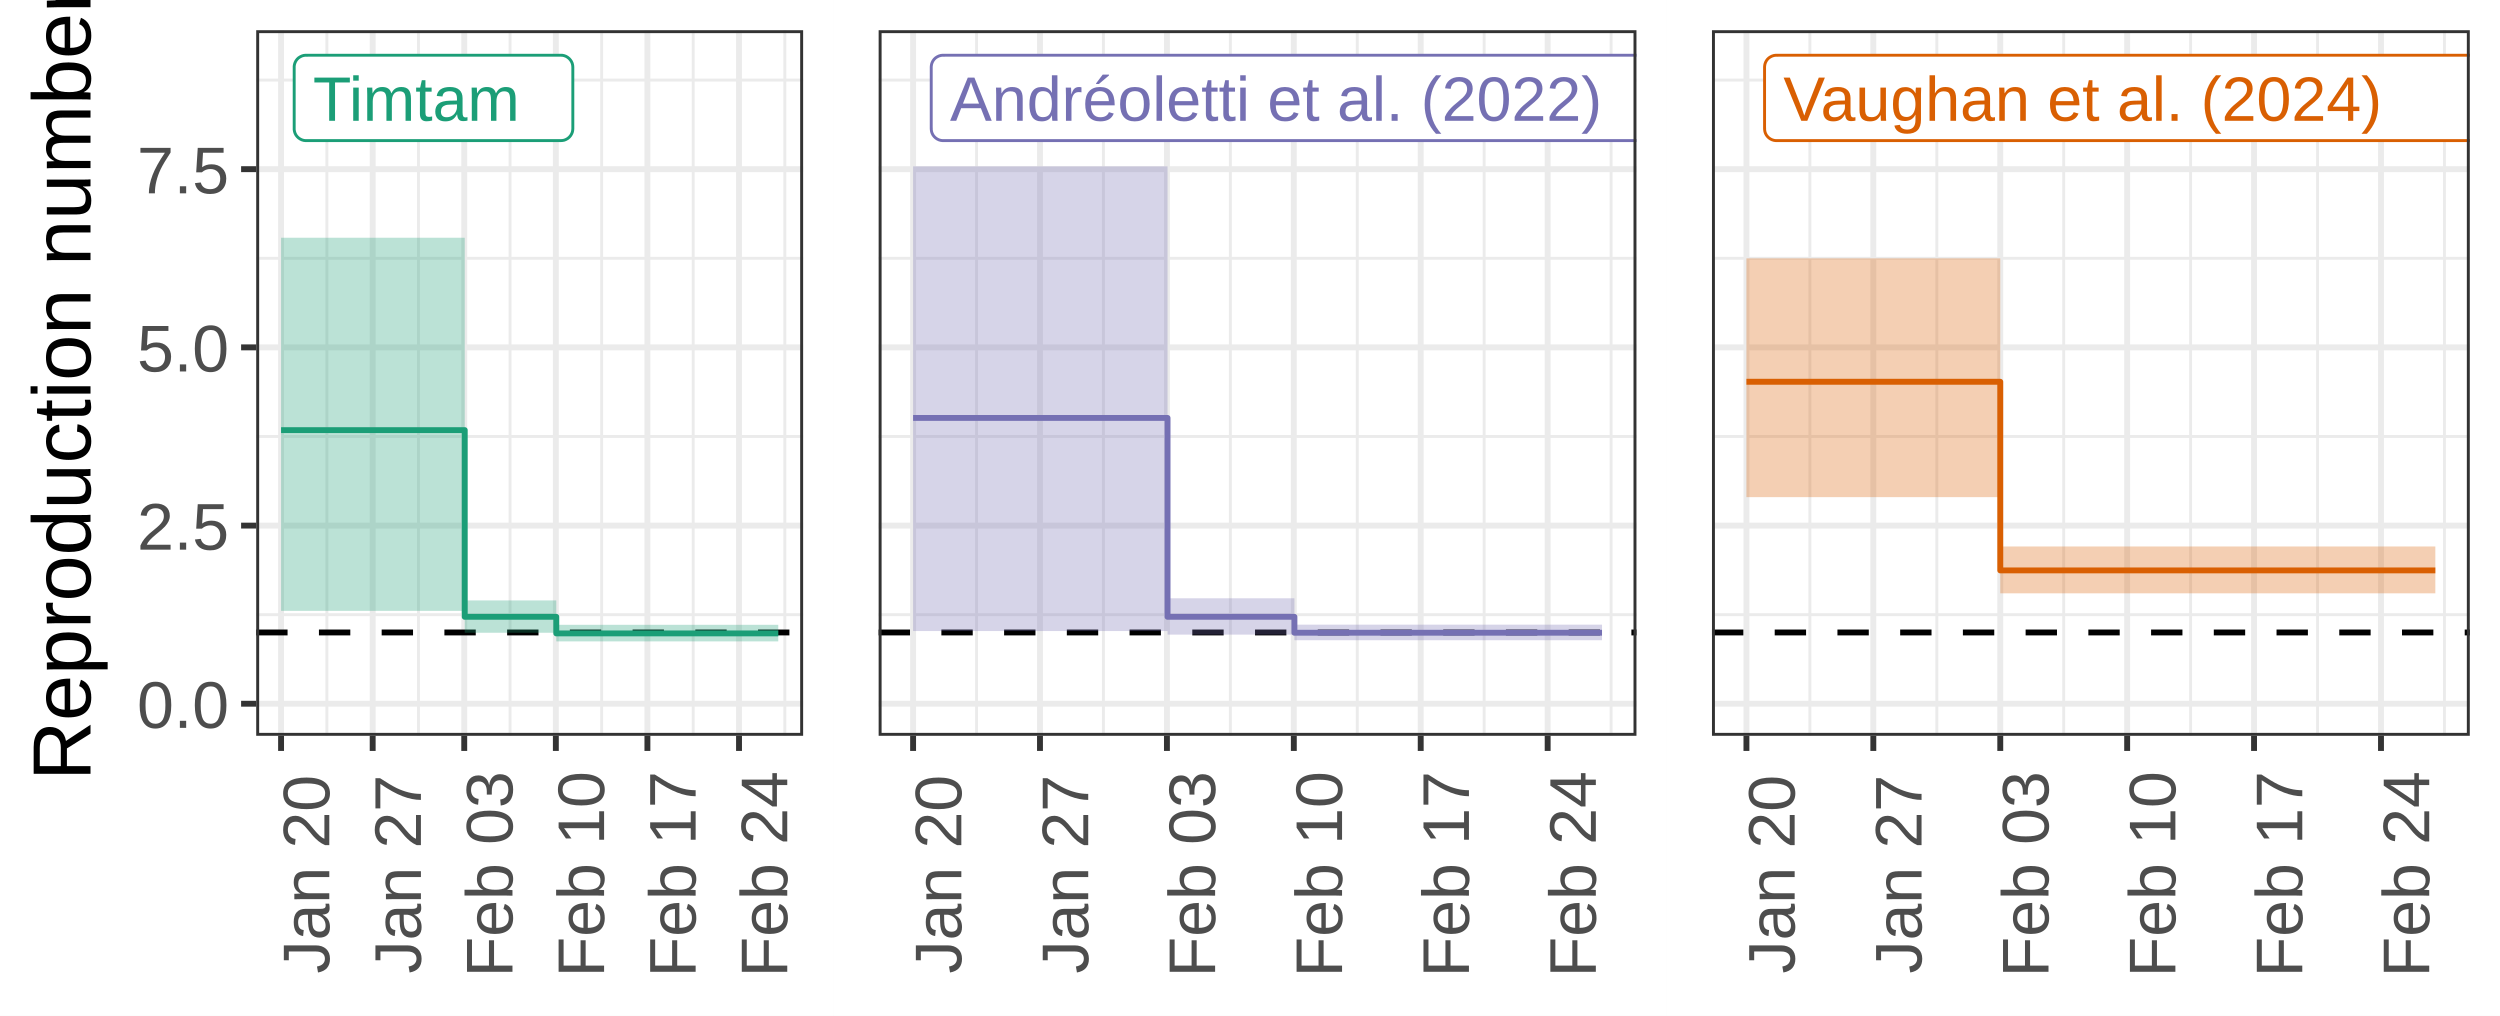
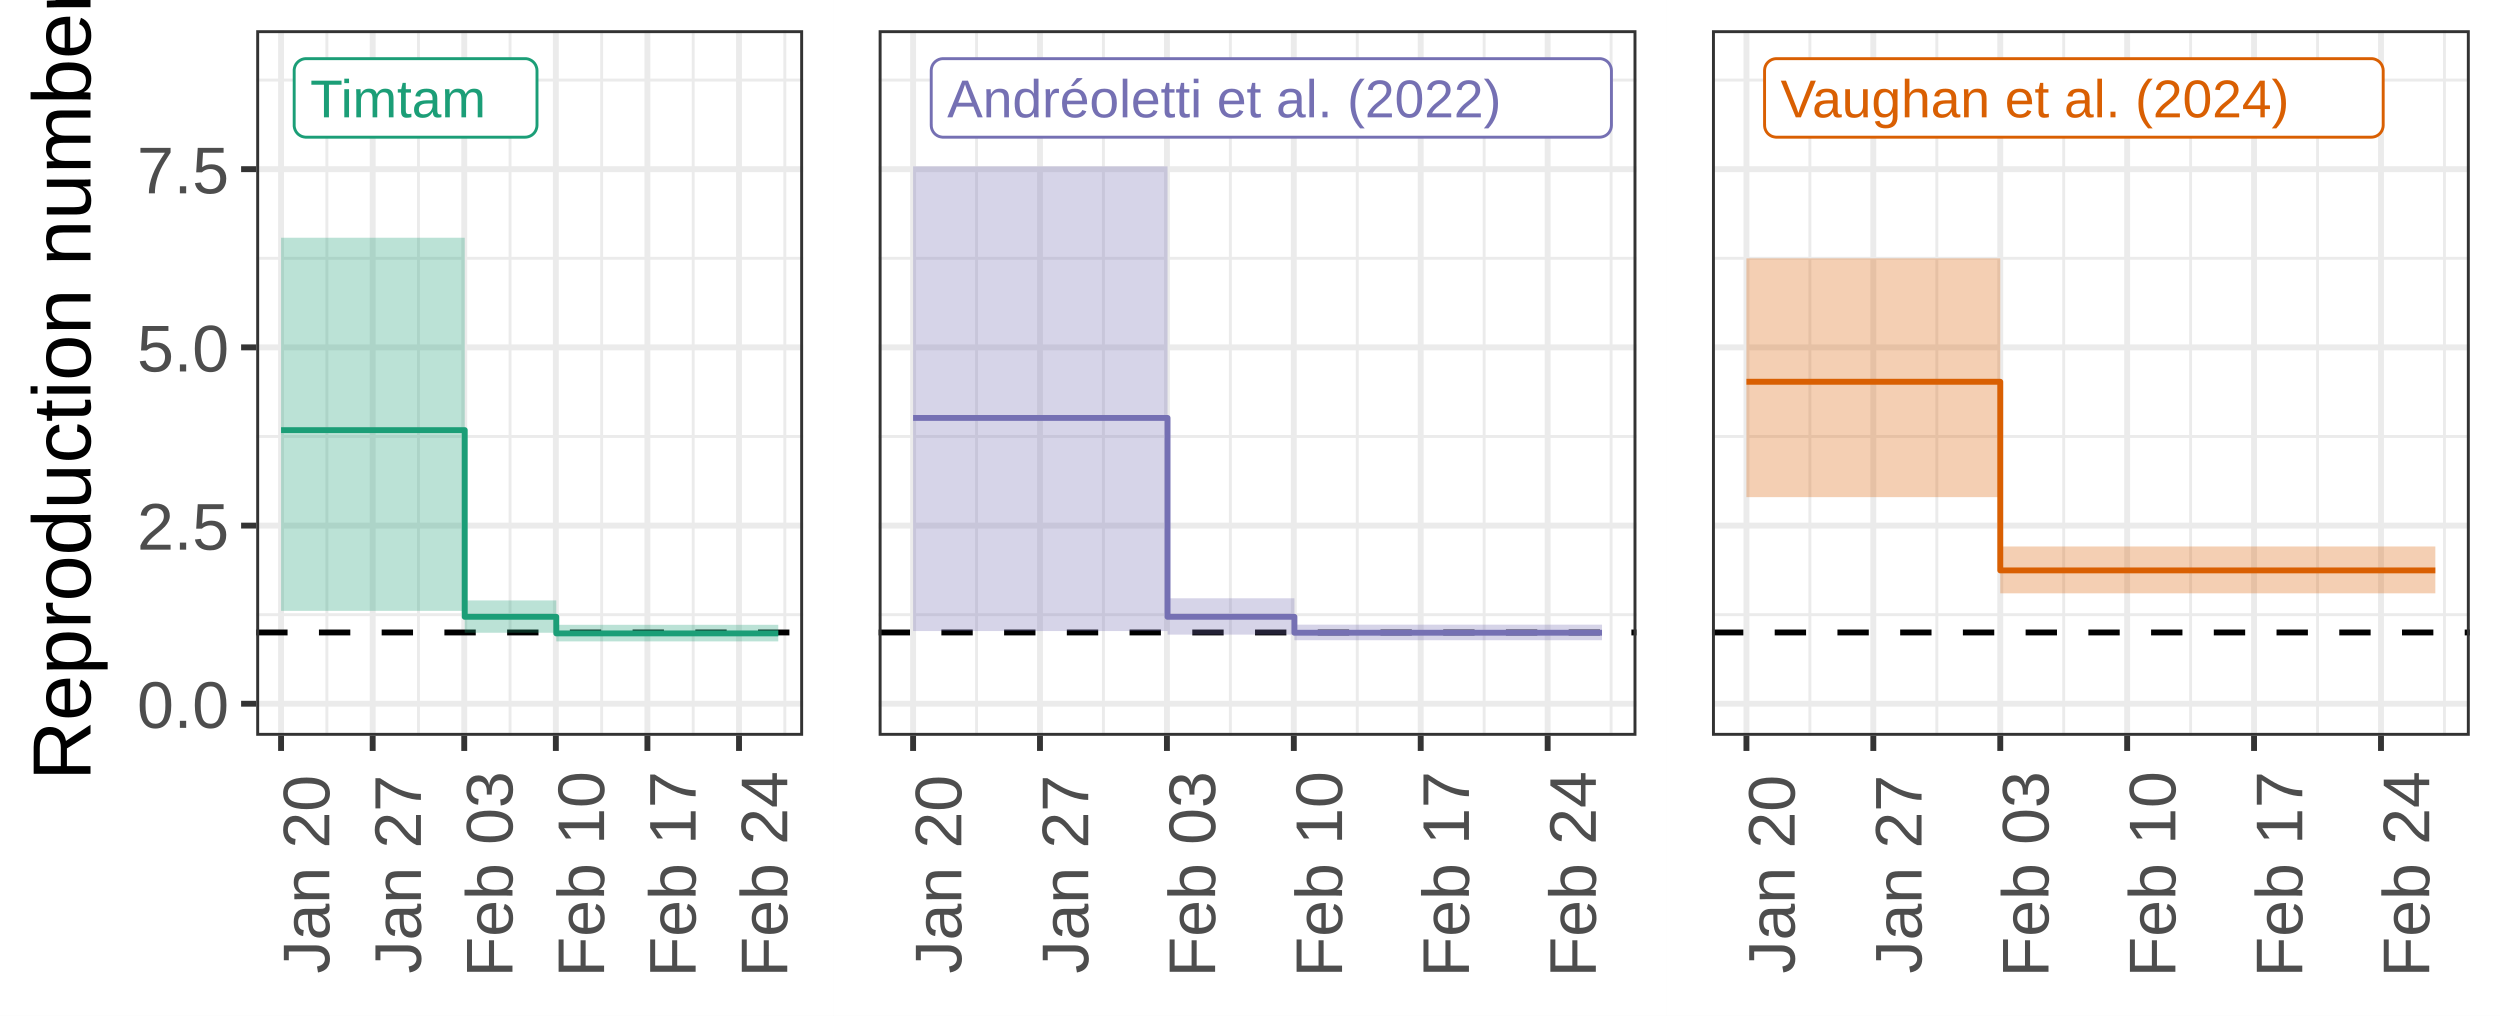
<svg xmlns="http://www.w3.org/2000/svg" class="svglite" width="453.54pt" height="184.25pt" viewBox="0 0 453.54 184.25">
  <defs>
    <style type="text/css">
    .svglite line, .svglite polyline, .svglite polygon, .svglite path, .svglite rect, .svglite circle {
      fill: none;
      stroke: #000000;
      stroke-linecap: round;
      stroke-linejoin: round;
      stroke-miterlimit: 10.00;
    }
    .svglite text {
      white-space: pre;
    }
  </style>
  </defs>
  <rect width="100%" height="100%" style="stroke: none; fill: none;" />
  <defs>
    <clipPath id="cpMC4wMHw0NTMuNTR8MC4wMHwxODQuMjU=">
      <rect x="0.00" y="0.00" width="453.54" height="184.25" />
    </clipPath>
  </defs>
  <g clip-path="url(#cpMC4wMHw0NTMuNTR8MC4wMHwxODQuMjU=)">
</g>
  <defs>
    <clipPath id="cpMC4wMHwxNTEuMTh8MC4wMHwxODQuMjU=">
      <rect x="0.00" y="0.00" width="151.18" height="184.25" />
    </clipPath>
  </defs>
  <g clip-path="url(#cpMC4wMHwxNTEuMTh8MC4wMHwxODQuMjU=)">
    <rect x="0.00" y="0.00" width="151.18" height="184.25" style="stroke-width: 1.07; stroke: #FFFFFF; fill: #FFFFFF;" />
  </g>
  <g clip-path="url(#cpMC4wMHw0NTMuNTR8MC4wMHwxODQuMjU=)">
</g>
  <defs>
    <clipPath id="cpNDYuNDh8MTQ1LjcwfDUuNDh8MTMzLjQ5">
      <rect x="46.48" y="5.48" width="99.22" height="128.01" />
    </clipPath>
  </defs>
  <g clip-path="url(#cpNDYuNDh8MTQ1LjcwfDUuNDh8MTMzLjQ5)">
    <rect x="46.48" y="5.48" width="99.22" height="128.01" style="stroke-width: 1.07; stroke: none; fill: #FFFFFF;" />
    <polyline points="46.48,111.51 145.70,111.51 " style="stroke-width: 0.53; stroke: #EBEBEB; stroke-linecap: butt;" />
    <polyline points="46.48,79.18 145.70,79.18 " style="stroke-width: 0.53; stroke: #EBEBEB; stroke-linecap: butt;" />
    <polyline points="46.48,46.86 145.70,46.86 " style="stroke-width: 0.53; stroke: #EBEBEB; stroke-linecap: butt;" />
    <polyline points="46.48,14.53 145.70,14.53 " style="stroke-width: 0.53; stroke: #EBEBEB; stroke-linecap: butt;" />
    <polyline points="59.30,133.49 59.30,5.48 " style="stroke-width: 0.53; stroke: #EBEBEB; stroke-linecap: butt;" />
    <polyline points="75.92,133.49 75.92,5.48 " style="stroke-width: 0.53; stroke: #EBEBEB; stroke-linecap: butt;" />
    <polyline points="92.53,133.49 92.53,5.48 " style="stroke-width: 0.53; stroke: #EBEBEB; stroke-linecap: butt;" />
    <polyline points="109.15,133.49 109.15,5.48 " style="stroke-width: 0.53; stroke: #EBEBEB; stroke-linecap: butt;" />
    <polyline points="125.76,133.49 125.76,5.48 " style="stroke-width: 0.53; stroke: #EBEBEB; stroke-linecap: butt;" />
    <polyline points="142.38,133.49 142.38,5.48 " style="stroke-width: 0.53; stroke: #EBEBEB; stroke-linecap: butt;" />
    <polyline points="46.48,127.67 145.70,127.67 " style="stroke-width: 1.07; stroke: #EBEBEB; stroke-linecap: butt;" />
    <polyline points="46.48,95.35 145.70,95.35 " style="stroke-width: 1.07; stroke: #EBEBEB; stroke-linecap: butt;" />
    <polyline points="46.48,63.02 145.70,63.02 " style="stroke-width: 1.07; stroke: #EBEBEB; stroke-linecap: butt;" />
    <polyline points="46.48,30.69 145.70,30.69 " style="stroke-width: 1.07; stroke: #EBEBEB; stroke-linecap: butt;" />
    <polyline points="50.99,133.49 50.99,5.48 " style="stroke-width: 1.07; stroke: #EBEBEB; stroke-linecap: butt;" />
    <polyline points="67.61,133.49 67.61,5.48 " style="stroke-width: 1.07; stroke: #EBEBEB; stroke-linecap: butt;" />
    <polyline points="84.22,133.49 84.22,5.48 " style="stroke-width: 1.07; stroke: #EBEBEB; stroke-linecap: butt;" />
    <polyline points="100.84,133.49 100.84,5.48 " style="stroke-width: 1.07; stroke: #EBEBEB; stroke-linecap: butt;" />
    <polyline points="117.45,133.49 117.45,5.48 " style="stroke-width: 1.07; stroke: #EBEBEB; stroke-linecap: butt;" />
    <polyline points="134.07,133.49 134.07,5.48 " style="stroke-width: 1.07; stroke: #EBEBEB; stroke-linecap: butt;" />
    <line x1="46.48" y1="114.74" x2="145.70" y2="114.74" style="stroke-width: 1.07; stroke-dasharray: 5.69,5.69; stroke-linecap: butt;" />
    <polygon points="50.99,43.13 84.31,43.13 84.31,108.93 100.92,108.93 100.92,113.35 141.19,113.35 141.19,116.36 100.92,116.36 100.92,114.79 84.31,114.79 84.31,110.82 50.99,110.82 " style="stroke-width: 0.00; stroke: none; stroke-linecap: butt; fill: #1B9E77; fill-opacity: 0.30;" />
    <polyline points="50.99,78.03 84.31,78.03 84.31,111.90 100.92,111.90 100.92,114.91 141.19,114.91 141.19,114.91 " style="stroke-width: 1.07; stroke: #1B9E77; stroke-linecap: butt;" />
-     <polygon points="55.53,25.51 101.76,25.51 101.67,25.51 102.02,25.49 102.36,25.43 102.68,25.30 102.98,25.13 103.25,24.91 103.48,24.65 103.67,24.35 103.81,24.03 103.89,23.70 103.92,23.35 103.92,23.35 103.92,12.18 103.92,12.18 103.89,11.83 103.81,11.49 103.67,11.17 103.48,10.88 103.25,10.62 102.98,10.40 102.68,10.22 102.36,10.10 102.02,10.03 101.76,10.02 55.53,10.02 55.79,10.03 55.44,10.02 55.09,10.06 54.76,10.16 54.45,10.31 54.16,10.50 53.91,10.74 53.70,11.02 53.54,11.33 53.43,11.66 53.37,12.00 53.37,12.18 53.37,23.35 53.37,23.18 53.37,23.52 53.43,23.87 53.54,24.20 53.70,24.51 53.91,24.78 54.16,25.02 54.45,25.22 54.76,25.37 55.09,25.47 55.44,25.51 " style="stroke-width: 0.53; stroke: #1B9E77; fill: #FFFFFF;" />
-     <text x="56.78" y="21.91" style="font-size: 11.38px;fill: #1B9E77; font-family: &quot;Arimo&quot;;" textLength="43.35px" lengthAdjust="spacingAndGlyphs">Timtam</text>
+     <polygon points="55.53,24.89 95.26,24.89 95.17,24.89 95.52,24.87 95.86,24.80 96.18,24.68 96.48,24.51 96.75,24.29 96.98,24.03 97.17,23.73 97.30,23.41 97.39,23.07 97.42,22.73 97.42,22.73 97.42,12.80 97.42,12.80 97.39,12.45 97.30,12.12 97.17,11.80 96.98,11.50 96.75,11.24 96.48,11.02 96.18,10.85 95.86,10.72 95.52,10.65 95.26,10.64 55.53,10.64 55.79,10.65 55.44,10.64 55.09,10.68 54.76,10.78 54.45,10.93 54.16,11.13 53.91,11.37 53.70,11.64 53.54,11.95 53.43,12.28 53.37,12.63 53.37,12.80 53.37,22.73 53.37,22.55 53.37,22.90 53.43,23.24 53.54,23.57 53.70,23.88 53.91,24.16 54.16,24.40 54.45,24.60 54.76,24.75 55.09,24.84 55.44,24.89 " style="stroke-width: 0.53; stroke: #1B9E77; fill: #FFFFFF;" />
+     <text x="56.27" y="21.29" style="font-size: 9.67px;fill: #1B9E77; font-family: &quot;Arimo&quot;;" textLength="36.85px" lengthAdjust="spacingAndGlyphs">Timtam</text>
    <rect x="46.48" y="5.48" width="99.22" height="128.01" style="stroke-width: 1.07; stroke: #333333;" />
  </g>
  <g clip-path="url(#cpMC4wMHw0NTMuNTR8MC4wMHwxODQuMjU=)">
    <text x="41.55" y="132.05" text-anchor="end" style="font-size: 12.00px;fill: #4D4D4D; font-family: &quot;Arimo&quot;;" textLength="19.09px" lengthAdjust="spacingAndGlyphs">0.0</text>
    <text x="41.55" y="99.72" text-anchor="end" style="font-size: 12.00px;fill: #4D4D4D; font-family: &quot;Arimo&quot;;" textLength="19.09px" lengthAdjust="spacingAndGlyphs">2.5</text>
    <text x="41.55" y="67.39" text-anchor="end" style="font-size: 12.00px;fill: #4D4D4D; font-family: &quot;Arimo&quot;;" textLength="19.09px" lengthAdjust="spacingAndGlyphs">5.0</text>
    <text x="41.55" y="35.07" text-anchor="end" style="font-size: 12.00px;fill: #4D4D4D; font-family: &quot;Arimo&quot;;" textLength="19.09px" lengthAdjust="spacingAndGlyphs">7.5</text>
    <polyline points="43.74,127.67 46.48,127.67 " style="stroke-width: 1.07; stroke: #333333; stroke-linecap: butt;" />
    <polyline points="43.74,95.35 46.48,95.35 " style="stroke-width: 1.07; stroke: #333333; stroke-linecap: butt;" />
    <polyline points="43.74,63.02 46.48,63.02 " style="stroke-width: 1.07; stroke: #333333; stroke-linecap: butt;" />
    <polyline points="43.74,30.69 46.48,30.69 " style="stroke-width: 1.07; stroke: #333333; stroke-linecap: butt;" />
    <polyline points="50.99,136.23 50.99,133.49 " style="stroke-width: 1.07; stroke: #333333; stroke-linecap: butt;" />
    <polyline points="67.61,136.23 67.61,133.49 " style="stroke-width: 1.07; stroke: #333333; stroke-linecap: butt;" />
    <polyline points="84.22,136.23 84.22,133.49 " style="stroke-width: 1.07; stroke: #333333; stroke-linecap: butt;" />
    <polyline points="100.84,136.23 100.84,133.49 " style="stroke-width: 1.07; stroke: #333333; stroke-linecap: butt;" />
    <polyline points="117.45,136.23 117.45,133.49 " style="stroke-width: 1.07; stroke: #333333; stroke-linecap: butt;" />
    <polyline points="134.07,136.23 134.07,133.49 " style="stroke-width: 1.07; stroke: #333333; stroke-linecap: butt;" />
    <text transform="translate(59.74,158.60) rotate(-90)" text-anchor="middle" style="font-size: 12.00px;fill: #4D4D4D; font-family: &quot;Arimo&quot;;" textLength="37.61px" lengthAdjust="spacingAndGlyphs">Jan 20</text>
    <text transform="translate(76.36,158.60) rotate(-90)" text-anchor="middle" style="font-size: 12.00px;fill: #4D4D4D; font-family: &quot;Arimo&quot;;" textLength="37.61px" lengthAdjust="spacingAndGlyphs">Jan 27</text>
    <text transform="translate(92.97,158.60) rotate(-90)" text-anchor="middle" style="font-size: 12.00px;fill: #4D4D4D; font-family: &quot;Arimo&quot;;" textLength="40.35px" lengthAdjust="spacingAndGlyphs">Feb 03</text>
    <text transform="translate(109.59,158.60) rotate(-90)" text-anchor="middle" style="font-size: 12.00px;fill: #4D4D4D; font-family: &quot;Arimo&quot;;" textLength="40.35px" lengthAdjust="spacingAndGlyphs">Feb 10</text>
    <text transform="translate(126.20,158.60) rotate(-90)" text-anchor="middle" style="font-size: 12.00px;fill: #4D4D4D; font-family: &quot;Arimo&quot;;" textLength="40.35px" lengthAdjust="spacingAndGlyphs">Feb 17</text>
    <text transform="translate(142.82,158.60) rotate(-90)" text-anchor="middle" style="font-size: 12.00px;fill: #4D4D4D; font-family: &quot;Arimo&quot;;" textLength="40.35px" lengthAdjust="spacingAndGlyphs">Feb 24</text>
    <text transform="translate(16.42,69.49) rotate(-90)" text-anchor="middle" style="font-size: 15.00px; font-family: &quot;Arimo&quot;;" textLength="162.78px" lengthAdjust="spacingAndGlyphs">Reproduction number</text>
  </g>
  <defs>
    <clipPath id="cpMTUxLjE4fDMwMi4zNnwwLjAwfDE4NC4yNQ==">
      <rect x="151.18" y="0.00" width="151.18" height="184.25" />
    </clipPath>
  </defs>
  <g clip-path="url(#cpMTUxLjE4fDMwMi4zNnwwLjAwfDE4NC4yNQ==)">
    <rect x="151.18" y="0.00" width="151.18" height="184.25" style="stroke-width: 1.07; stroke: #FFFFFF; fill: #FFFFFF;" />
  </g>
  <g clip-path="url(#cpMC4wMHw0NTMuNTR8MC4wMHwxODQuMjU=)">
</g>
  <defs>
    <clipPath id="cpMTU5LjQwfDI5Ni44OHw1LjQ4fDEzMy40OQ==">
      <rect x="159.40" y="5.48" width="137.48" height="128.01" />
    </clipPath>
  </defs>
  <g clip-path="url(#cpMTU5LjQwfDI5Ni44OHw1LjQ4fDEzMy40OQ==)">
    <rect x="159.40" y="5.48" width="137.48" height="128.01" style="stroke-width: 1.07; stroke: none; fill: #FFFFFF;" />
    <polyline points="159.40,111.51 296.88,111.51 " style="stroke-width: 0.53; stroke: #EBEBEB; stroke-linecap: butt;" />
    <polyline points="159.40,79.18 296.88,79.18 " style="stroke-width: 0.53; stroke: #EBEBEB; stroke-linecap: butt;" />
    <polyline points="159.40,46.86 296.88,46.86 " style="stroke-width: 0.53; stroke: #EBEBEB; stroke-linecap: butt;" />
    <polyline points="159.40,14.53 296.88,14.53 " style="stroke-width: 0.53; stroke: #EBEBEB; stroke-linecap: butt;" />
    <polyline points="177.16,133.49 177.16,5.48 " style="stroke-width: 0.53; stroke: #EBEBEB; stroke-linecap: butt;" />
    <polyline points="200.18,133.49 200.18,5.48 " style="stroke-width: 0.53; stroke: #EBEBEB; stroke-linecap: butt;" />
    <polyline points="223.21,133.49 223.21,5.48 " style="stroke-width: 0.53; stroke: #EBEBEB; stroke-linecap: butt;" />
    <polyline points="246.23,133.49 246.23,5.48 " style="stroke-width: 0.53; stroke: #EBEBEB; stroke-linecap: butt;" />
    <polyline points="269.25,133.49 269.25,5.48 " style="stroke-width: 0.53; stroke: #EBEBEB; stroke-linecap: butt;" />
    <polyline points="292.28,133.49 292.28,5.48 " style="stroke-width: 0.53; stroke: #EBEBEB; stroke-linecap: butt;" />
    <polyline points="159.40,127.67 296.88,127.67 " style="stroke-width: 1.07; stroke: #EBEBEB; stroke-linecap: butt;" />
    <polyline points="159.40,95.35 296.88,95.35 " style="stroke-width: 1.07; stroke: #EBEBEB; stroke-linecap: butt;" />
    <polyline points="159.40,63.02 296.88,63.02 " style="stroke-width: 1.07; stroke: #EBEBEB; stroke-linecap: butt;" />
    <polyline points="159.40,30.69 296.88,30.69 " style="stroke-width: 1.07; stroke: #EBEBEB; stroke-linecap: butt;" />
    <polyline points="165.65,133.49 165.65,5.48 " style="stroke-width: 1.07; stroke: #EBEBEB; stroke-linecap: butt;" />
    <polyline points="188.67,133.49 188.67,5.48 " style="stroke-width: 1.07; stroke: #EBEBEB; stroke-linecap: butt;" />
    <polyline points="211.70,133.49 211.70,5.48 " style="stroke-width: 1.07; stroke: #EBEBEB; stroke-linecap: butt;" />
    <polyline points="234.72,133.49 234.72,5.48 " style="stroke-width: 1.07; stroke: #EBEBEB; stroke-linecap: butt;" />
    <polyline points="257.74,133.49 257.74,5.48 " style="stroke-width: 1.07; stroke: #EBEBEB; stroke-linecap: butt;" />
    <polyline points="280.77,133.49 280.77,5.48 " style="stroke-width: 1.07; stroke: #EBEBEB; stroke-linecap: butt;" />
    <line x1="159.40" y1="114.74" x2="296.88" y2="114.74" style="stroke-width: 1.07; stroke-dasharray: 5.69,5.69; stroke-linecap: butt;" />
    <polygon points="165.65,30.18 211.81,30.18 211.81,108.54 234.83,108.54 234.83,113.32 290.63,113.32 290.63,116.15 234.83,116.15 234.83,115.13 211.81,115.13 211.81,114.48 165.65,114.48 " style="stroke-width: 0.00; stroke: none; stroke-linecap: butt; fill: #7570B3; fill-opacity: 0.30;" />
    <polyline points="165.65,75.82 211.81,75.82 211.81,111.90 234.83,111.90 234.83,114.79 290.63,114.79 290.63,114.79 " style="stroke-width: 1.07; stroke: #7570B3; stroke-linecap: butt;" />
-     <polygon points="171.10,25.51 310.69,25.51 310.61,25.51 310.95,25.49 311.29,25.43 311.62,25.30 311.92,25.13 312.19,24.91 312.42,24.65 312.60,24.35 312.74,24.03 312.82,23.70 312.85,23.35 312.85,23.35 312.85,12.18 312.85,12.18 312.82,11.83 312.74,11.49 312.60,11.17 312.42,10.88 312.19,10.62 311.92,10.40 311.62,10.22 311.29,10.10 310.95,10.03 310.69,10.02 171.10,10.02 171.36,10.03 171.01,10.02 170.67,10.06 170.33,10.16 170.02,10.31 169.73,10.50 169.48,10.74 169.27,11.02 169.11,11.33 169.00,11.66 168.95,12.00 168.94,12.18 168.94,23.35 168.95,23.18 168.95,23.52 169.00,23.87 169.11,24.20 169.27,24.51 169.48,24.78 169.73,25.02 170.02,25.22 170.33,25.37 170.67,25.47 171.01,25.51 " style="stroke-width: 0.53; stroke: #7570B3; fill: #FFFFFF;" />
-     <text x="172.35" y="21.91" style="font-size: 11.38px;fill: #7570B3; font-family: &quot;Arimo&quot;;" textLength="136.71px" lengthAdjust="spacingAndGlyphs">Andréoletti et al. (2022)</text>
+     <polygon points="171.10,24.89 290.18,24.89 290.09,24.89 290.44,24.87 290.78,24.80 291.11,24.68 291.41,24.51 291.68,24.29 291.91,24.03 292.09,23.73 292.23,23.41 292.31,23.07 292.34,22.73 292.34,22.73 292.34,12.80 292.34,12.80 292.31,12.45 292.23,12.12 292.09,11.80 291.91,11.50 291.68,11.24 291.41,11.02 291.11,10.85 290.78,10.72 290.44,10.65 290.18,10.64 171.10,10.64 171.36,10.65 171.01,10.64 170.67,10.68 170.33,10.78 170.02,10.93 169.73,11.13 169.48,11.37 169.27,11.64 169.11,11.95 169.00,12.28 168.95,12.63 168.94,12.80 168.94,22.73 168.95,22.55 168.95,22.90 169.00,23.24 169.11,23.57 169.27,23.88 169.48,24.16 169.73,24.40 170.02,24.60 170.33,24.75 170.67,24.84 171.01,24.89 " style="stroke-width: 0.53; stroke: #7570B3; fill: #FFFFFF;" />
+     <text x="171.84" y="21.29" style="font-size: 9.67px;fill: #7570B3; font-family: &quot;Arimo&quot;;" textLength="116.20px" lengthAdjust="spacingAndGlyphs">Andréoletti et al. (2022)</text>
    <rect x="159.40" y="5.48" width="137.48" height="128.01" style="stroke-width: 1.07; stroke: #333333;" />
  </g>
  <g clip-path="url(#cpMC4wMHw0NTMuNTR8MC4wMHwxODQuMjU=)">
    <polyline points="165.65,136.23 165.65,133.49 " style="stroke-width: 1.07; stroke: #333333; stroke-linecap: butt;" />
    <polyline points="188.67,136.23 188.67,133.49 " style="stroke-width: 1.07; stroke: #333333; stroke-linecap: butt;" />
    <polyline points="211.70,136.23 211.70,133.49 " style="stroke-width: 1.07; stroke: #333333; stroke-linecap: butt;" />
    <polyline points="234.72,136.23 234.72,133.49 " style="stroke-width: 1.07; stroke: #333333; stroke-linecap: butt;" />
    <polyline points="257.74,136.23 257.74,133.49 " style="stroke-width: 1.07; stroke: #333333; stroke-linecap: butt;" />
    <polyline points="280.77,136.23 280.77,133.49 " style="stroke-width: 1.07; stroke: #333333; stroke-linecap: butt;" />
    <text transform="translate(174.40,158.60) rotate(-90)" text-anchor="middle" style="font-size: 12.00px;fill: #4D4D4D; font-family: &quot;Arimo&quot;;" textLength="37.61px" lengthAdjust="spacingAndGlyphs">Jan 20</text>
    <text transform="translate(197.42,158.60) rotate(-90)" text-anchor="middle" style="font-size: 12.00px;fill: #4D4D4D; font-family: &quot;Arimo&quot;;" textLength="37.61px" lengthAdjust="spacingAndGlyphs">Jan 27</text>
    <text transform="translate(220.44,158.60) rotate(-90)" text-anchor="middle" style="font-size: 12.00px;fill: #4D4D4D; font-family: &quot;Arimo&quot;;" textLength="40.35px" lengthAdjust="spacingAndGlyphs">Feb 03</text>
    <text transform="translate(243.47,158.60) rotate(-90)" text-anchor="middle" style="font-size: 12.00px;fill: #4D4D4D; font-family: &quot;Arimo&quot;;" textLength="40.35px" lengthAdjust="spacingAndGlyphs">Feb 10</text>
    <text transform="translate(266.49,158.60) rotate(-90)" text-anchor="middle" style="font-size: 12.00px;fill: #4D4D4D; font-family: &quot;Arimo&quot;;" textLength="40.35px" lengthAdjust="spacingAndGlyphs">Feb 17</text>
    <text transform="translate(289.51,158.60) rotate(-90)" text-anchor="middle" style="font-size: 12.00px;fill: #4D4D4D; font-family: &quot;Arimo&quot;;" textLength="40.35px" lengthAdjust="spacingAndGlyphs">Feb 24</text>
  </g>
  <defs>
    <clipPath id="cpMzAyLjM2fDQ1My41NHwwLjAwfDE4NC4yNQ==">
      <rect x="302.36" y="0.00" width="151.18" height="184.25" />
    </clipPath>
  </defs>
  <g clip-path="url(#cpMzAyLjM2fDQ1My41NHwwLjAwfDE4NC4yNQ==)">
    <rect x="302.36" y="0.00" width="151.18" height="184.25" style="stroke-width: 1.07; stroke: #FFFFFF; fill: #FFFFFF;" />
  </g>
  <g clip-path="url(#cpMC4wMHw0NTMuNTR8MC4wMHwxODQuMjU=)">
</g>
  <defs>
    <clipPath id="cpMzEwLjU4fDQ0OC4wNnw1LjQ4fDEzMy40OQ==">
      <rect x="310.58" y="5.48" width="137.48" height="128.01" />
    </clipPath>
  </defs>
  <g clip-path="url(#cpMzEwLjU4fDQ0OC4wNnw1LjQ4fDEzMy40OQ==)">
    <rect x="310.58" y="5.48" width="137.48" height="128.01" style="stroke-width: 1.07; stroke: none; fill: #FFFFFF;" />
    <polyline points="310.58,111.51 448.06,111.51 " style="stroke-width: 0.53; stroke: #EBEBEB; stroke-linecap: butt;" />
    <polyline points="310.58,79.18 448.06,79.18 " style="stroke-width: 0.53; stroke: #EBEBEB; stroke-linecap: butt;" />
    <polyline points="310.58,46.86 448.06,46.86 " style="stroke-width: 0.53; stroke: #EBEBEB; stroke-linecap: butt;" />
    <polyline points="310.58,14.53 448.06,14.53 " style="stroke-width: 0.53; stroke: #EBEBEB; stroke-linecap: butt;" />
    <polyline points="328.34,133.49 328.34,5.48 " style="stroke-width: 0.53; stroke: #EBEBEB; stroke-linecap: butt;" />
    <polyline points="351.37,133.49 351.37,5.48 " style="stroke-width: 0.53; stroke: #EBEBEB; stroke-linecap: butt;" />
    <polyline points="374.39,133.49 374.39,5.48 " style="stroke-width: 0.53; stroke: #EBEBEB; stroke-linecap: butt;" />
    <polyline points="397.41,133.49 397.41,5.48 " style="stroke-width: 0.53; stroke: #EBEBEB; stroke-linecap: butt;" />
    <polyline points="420.44,133.49 420.44,5.48 " style="stroke-width: 0.53; stroke: #EBEBEB; stroke-linecap: butt;" />
    <polyline points="443.46,133.49 443.46,5.48 " style="stroke-width: 0.53; stroke: #EBEBEB; stroke-linecap: butt;" />
    <polyline points="310.58,127.67 448.06,127.67 " style="stroke-width: 1.07; stroke: #EBEBEB; stroke-linecap: butt;" />
    <polyline points="310.58,95.35 448.06,95.35 " style="stroke-width: 1.07; stroke: #EBEBEB; stroke-linecap: butt;" />
    <polyline points="310.58,63.02 448.06,63.02 " style="stroke-width: 1.07; stroke: #EBEBEB; stroke-linecap: butt;" />
    <polyline points="310.58,30.69 448.06,30.69 " style="stroke-width: 1.07; stroke: #EBEBEB; stroke-linecap: butt;" />
    <polyline points="316.83,133.49 316.83,5.48 " style="stroke-width: 1.07; stroke: #EBEBEB; stroke-linecap: butt;" />
    <polyline points="339.85,133.49 339.85,5.48 " style="stroke-width: 1.07; stroke: #EBEBEB; stroke-linecap: butt;" />
    <polyline points="362.88,133.49 362.88,5.48 " style="stroke-width: 1.07; stroke: #EBEBEB; stroke-linecap: butt;" />
    <polyline points="385.90,133.49 385.90,5.48 " style="stroke-width: 1.07; stroke: #EBEBEB; stroke-linecap: butt;" />
    <polyline points="408.92,133.49 408.92,5.48 " style="stroke-width: 1.07; stroke: #EBEBEB; stroke-linecap: butt;" />
    <polyline points="431.95,133.49 431.95,5.48 " style="stroke-width: 1.07; stroke: #EBEBEB; stroke-linecap: butt;" />
    <line x1="310.58" y1="114.74" x2="448.06" y2="114.74" style="stroke-width: 1.07; stroke-dasharray: 5.69,5.69; stroke-linecap: butt;" />
    <polygon points="316.83,46.87 362.88,46.87 362.88,99.14 441.81,99.14 441.81,107.64 362.88,107.64 362.88,90.19 316.83,90.19 " style="stroke-width: 0.00; stroke: none; stroke-linecap: butt; fill: #D95F02; fill-opacity: 0.30;" />
    <polyline points="316.83,69.26 362.88,69.26 362.88,103.48 441.81,103.48 441.81,103.48 " style="stroke-width: 1.07; stroke: #D95F02; stroke-linecap: butt;" />
-     <polygon points="322.28,25.51 448.70,25.51 448.62,25.51 448.96,25.49 449.31,25.43 449.63,25.30 449.93,25.13 450.20,24.91 450.43,24.65 450.62,24.35 450.75,24.03 450.84,23.70 450.86,23.35 450.86,23.35 450.86,12.18 450.86,12.18 450.84,11.83 450.75,11.49 450.62,11.17 450.43,10.88 450.20,10.62 449.93,10.40 449.63,10.22 449.31,10.10 448.96,10.03 448.70,10.02 322.28,10.02 322.54,10.03 322.19,10.02 321.85,10.06 321.51,10.16 321.20,10.31 320.91,10.50 320.66,10.74 320.45,11.02 320.29,11.33 320.18,11.66 320.13,12.00 320.12,12.18 320.12,23.35 320.13,23.18 320.13,23.52 320.18,23.87 320.29,24.20 320.45,24.51 320.66,24.78 320.91,25.02 321.20,25.22 321.51,25.37 321.85,25.47 322.19,25.51 " style="stroke-width: 0.53; stroke: #D95F02; fill: #FFFFFF;" />
-     <text x="323.53" y="21.91" style="font-size: 11.38px;fill: #D95F02; font-family: &quot;Arimo&quot;;" textLength="123.54px" lengthAdjust="spacingAndGlyphs">Vaughan et al. (2024)</text>
+     <polygon points="322.28,24.89 430.19,24.89 430.10,24.89 430.45,24.87 430.79,24.80 431.11,24.68 431.41,24.51 431.68,24.29 431.91,24.03 432.10,23.73 432.23,23.41 432.32,23.07 432.35,22.73 432.35,22.73 432.35,12.80 432.35,12.80 432.32,12.45 432.23,12.12 432.10,11.80 431.91,11.50 431.68,11.24 431.41,11.02 431.11,10.85 430.79,10.72 430.45,10.65 430.19,10.64 322.28,10.64 322.54,10.65 322.19,10.64 321.85,10.68 321.51,10.78 321.20,10.93 320.91,11.13 320.66,11.37 320.45,11.64 320.29,11.95 320.18,12.28 320.13,12.63 320.12,12.80 320.12,22.73 320.13,22.55 320.13,22.90 320.18,23.24 320.29,23.57 320.45,23.88 320.66,24.16 320.91,24.40 321.20,24.60 321.51,24.75 321.85,24.84 322.19,24.89 " style="stroke-width: 0.53; stroke: #D95F02; fill: #FFFFFF;" />
+     <text x="323.02" y="21.29" style="font-size: 9.67px;fill: #D95F02; font-family: &quot;Arimo&quot;;" textLength="105.03px" lengthAdjust="spacingAndGlyphs">Vaughan et al. (2024)</text>
    <rect x="310.58" y="5.48" width="137.48" height="128.01" style="stroke-width: 1.07; stroke: #333333;" />
  </g>
  <g clip-path="url(#cpMC4wMHw0NTMuNTR8MC4wMHwxODQuMjU=)">
    <polyline points="316.83,136.23 316.83,133.49 " style="stroke-width: 1.07; stroke: #333333; stroke-linecap: butt;" />
    <polyline points="339.85,136.23 339.85,133.49 " style="stroke-width: 1.07; stroke: #333333; stroke-linecap: butt;" />
    <polyline points="362.88,136.23 362.88,133.49 " style="stroke-width: 1.07; stroke: #333333; stroke-linecap: butt;" />
    <polyline points="385.90,136.23 385.90,133.49 " style="stroke-width: 1.07; stroke: #333333; stroke-linecap: butt;" />
    <polyline points="408.92,136.23 408.92,133.49 " style="stroke-width: 1.07; stroke: #333333; stroke-linecap: butt;" />
    <polyline points="431.95,136.23 431.95,133.49 " style="stroke-width: 1.07; stroke: #333333; stroke-linecap: butt;" />
    <text transform="translate(325.58,158.60) rotate(-90)" text-anchor="middle" style="font-size: 12.00px;fill: #4D4D4D; font-family: &quot;Arimo&quot;;" textLength="37.61px" lengthAdjust="spacingAndGlyphs">Jan 20</text>
    <text transform="translate(348.60,158.60) rotate(-90)" text-anchor="middle" style="font-size: 12.00px;fill: #4D4D4D; font-family: &quot;Arimo&quot;;" textLength="37.61px" lengthAdjust="spacingAndGlyphs">Jan 27</text>
    <text transform="translate(371.63,158.60) rotate(-90)" text-anchor="middle" style="font-size: 12.00px;fill: #4D4D4D; font-family: &quot;Arimo&quot;;" textLength="40.35px" lengthAdjust="spacingAndGlyphs">Feb 03</text>
    <text transform="translate(394.65,158.60) rotate(-90)" text-anchor="middle" style="font-size: 12.00px;fill: #4D4D4D; font-family: &quot;Arimo&quot;;" textLength="40.35px" lengthAdjust="spacingAndGlyphs">Feb 10</text>
    <text transform="translate(417.67,158.60) rotate(-90)" text-anchor="middle" style="font-size: 12.00px;fill: #4D4D4D; font-family: &quot;Arimo&quot;;" textLength="40.35px" lengthAdjust="spacingAndGlyphs">Feb 17</text>
    <text transform="translate(440.70,158.60) rotate(-90)" text-anchor="middle" style="font-size: 12.00px;fill: #4D4D4D; font-family: &quot;Arimo&quot;;" textLength="40.35px" lengthAdjust="spacingAndGlyphs">Feb 24</text>
  </g>
</svg>
